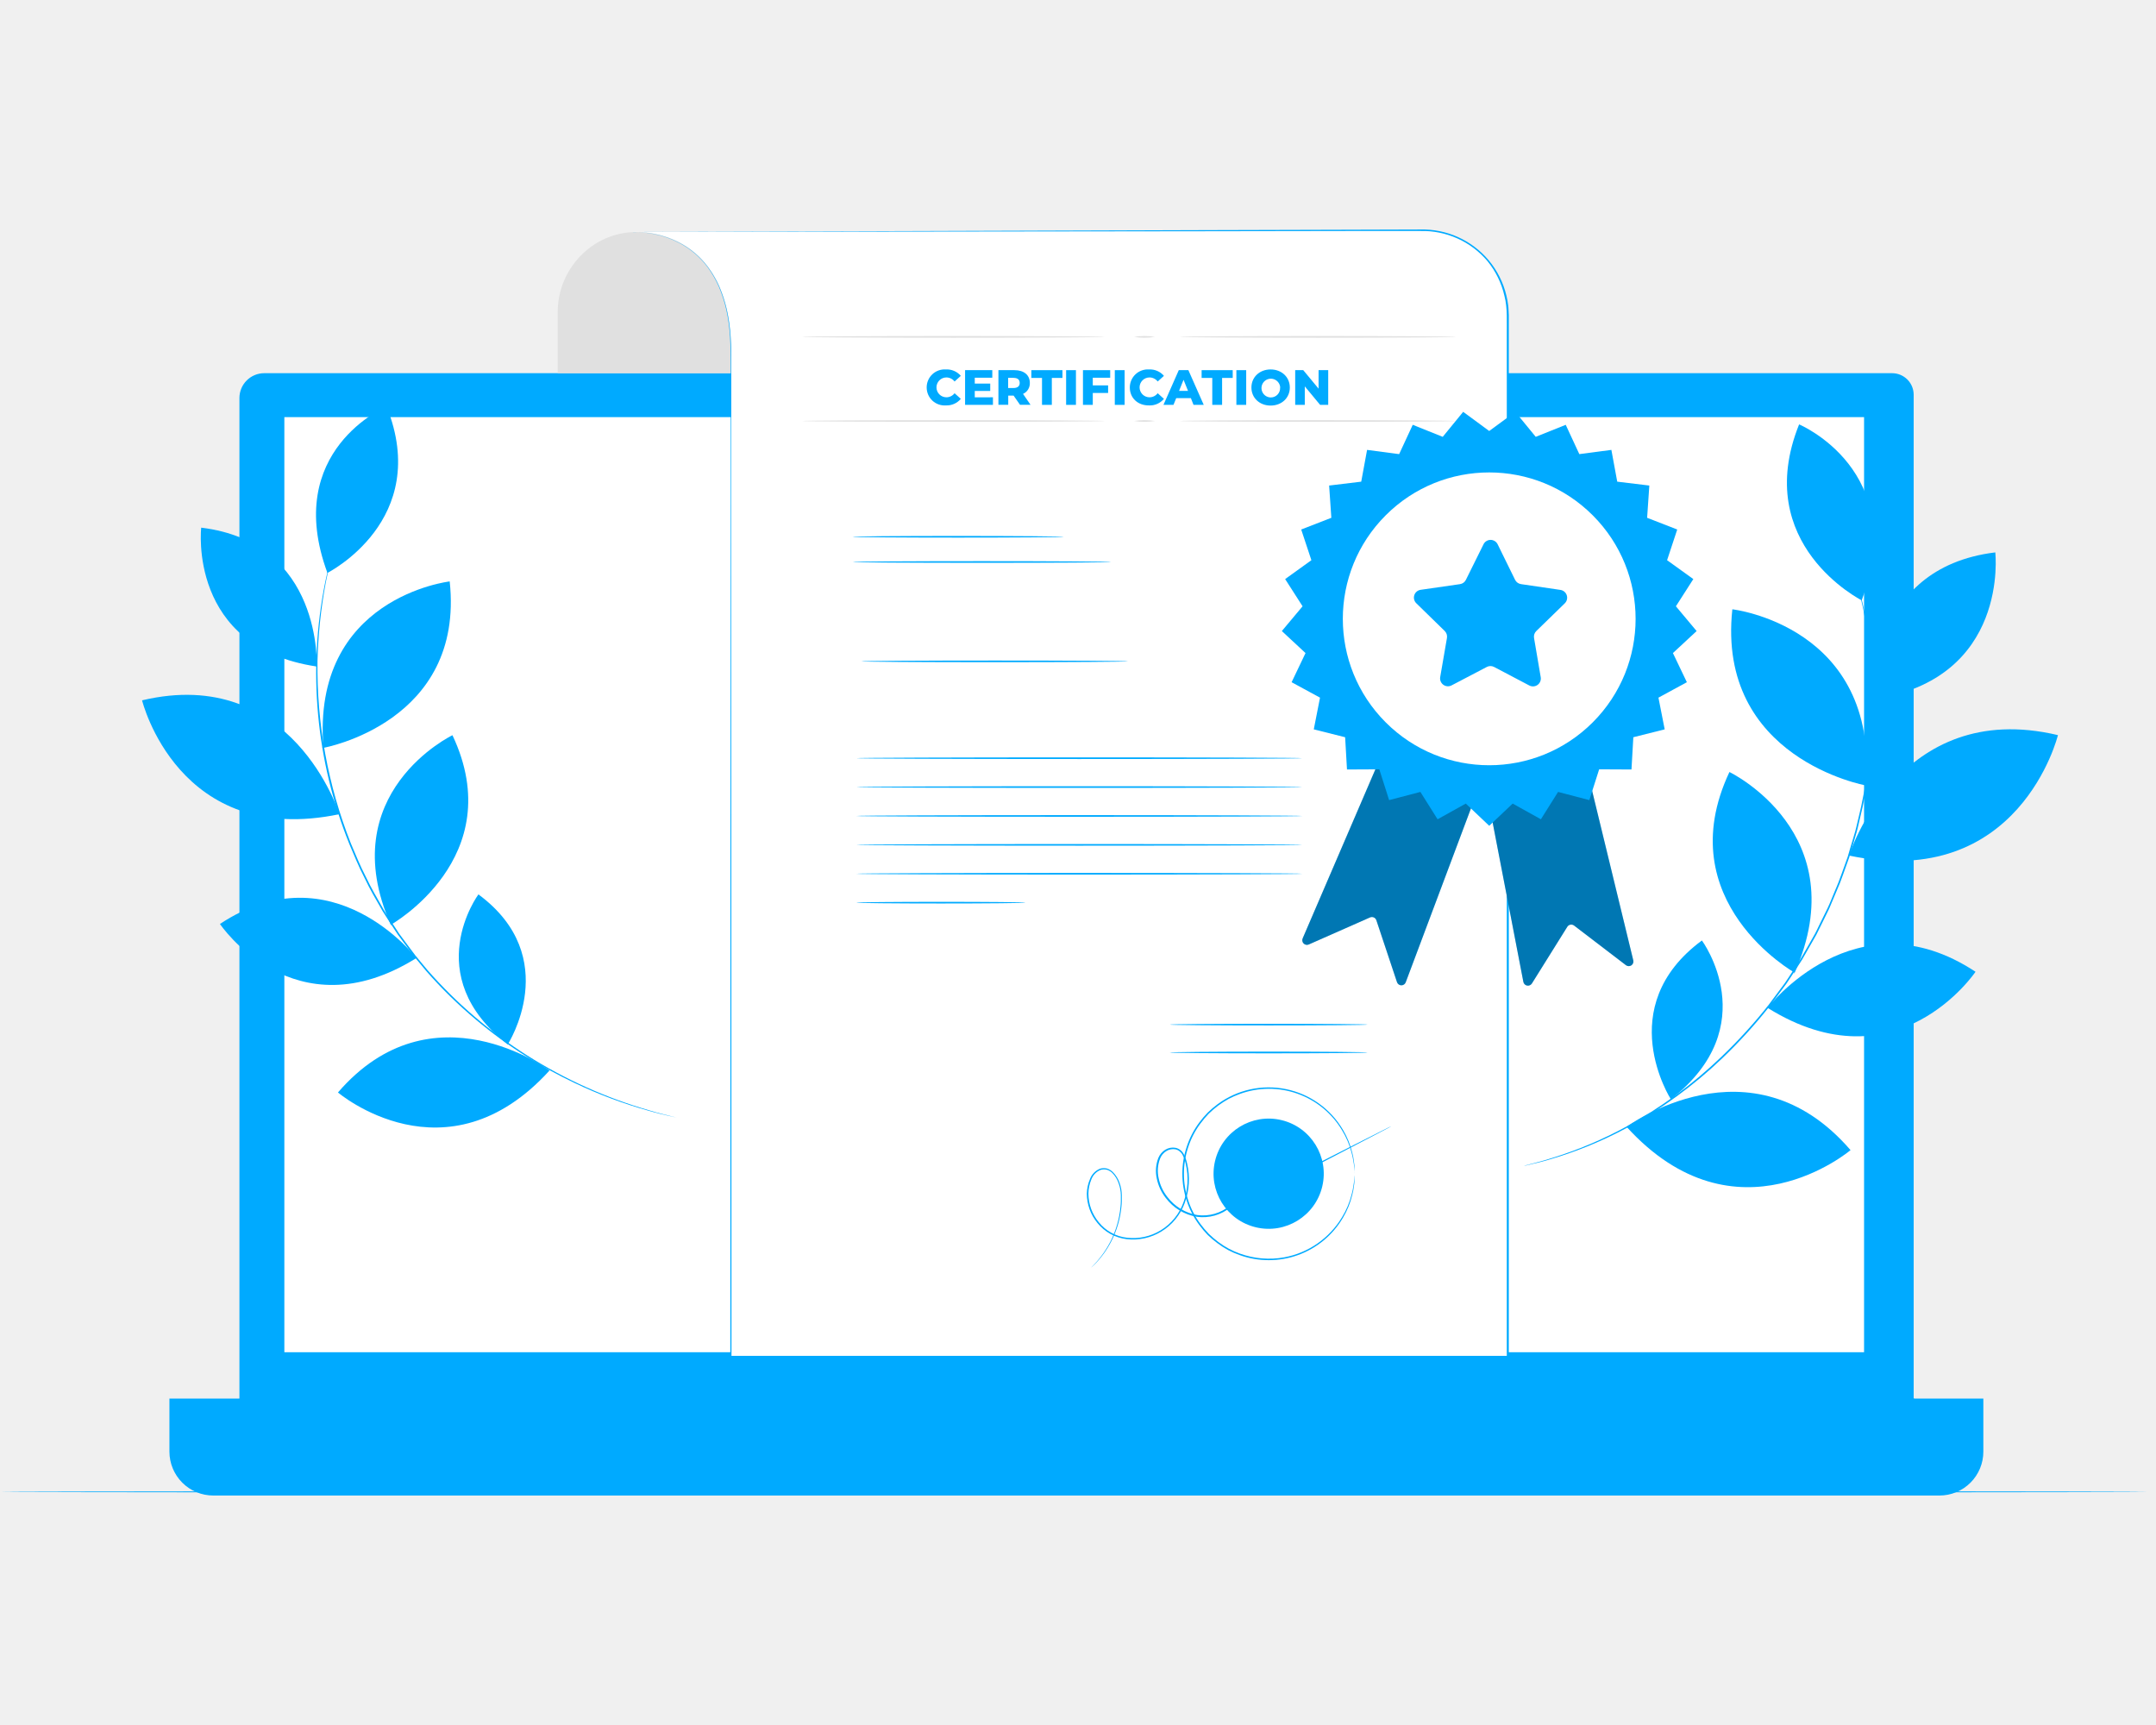
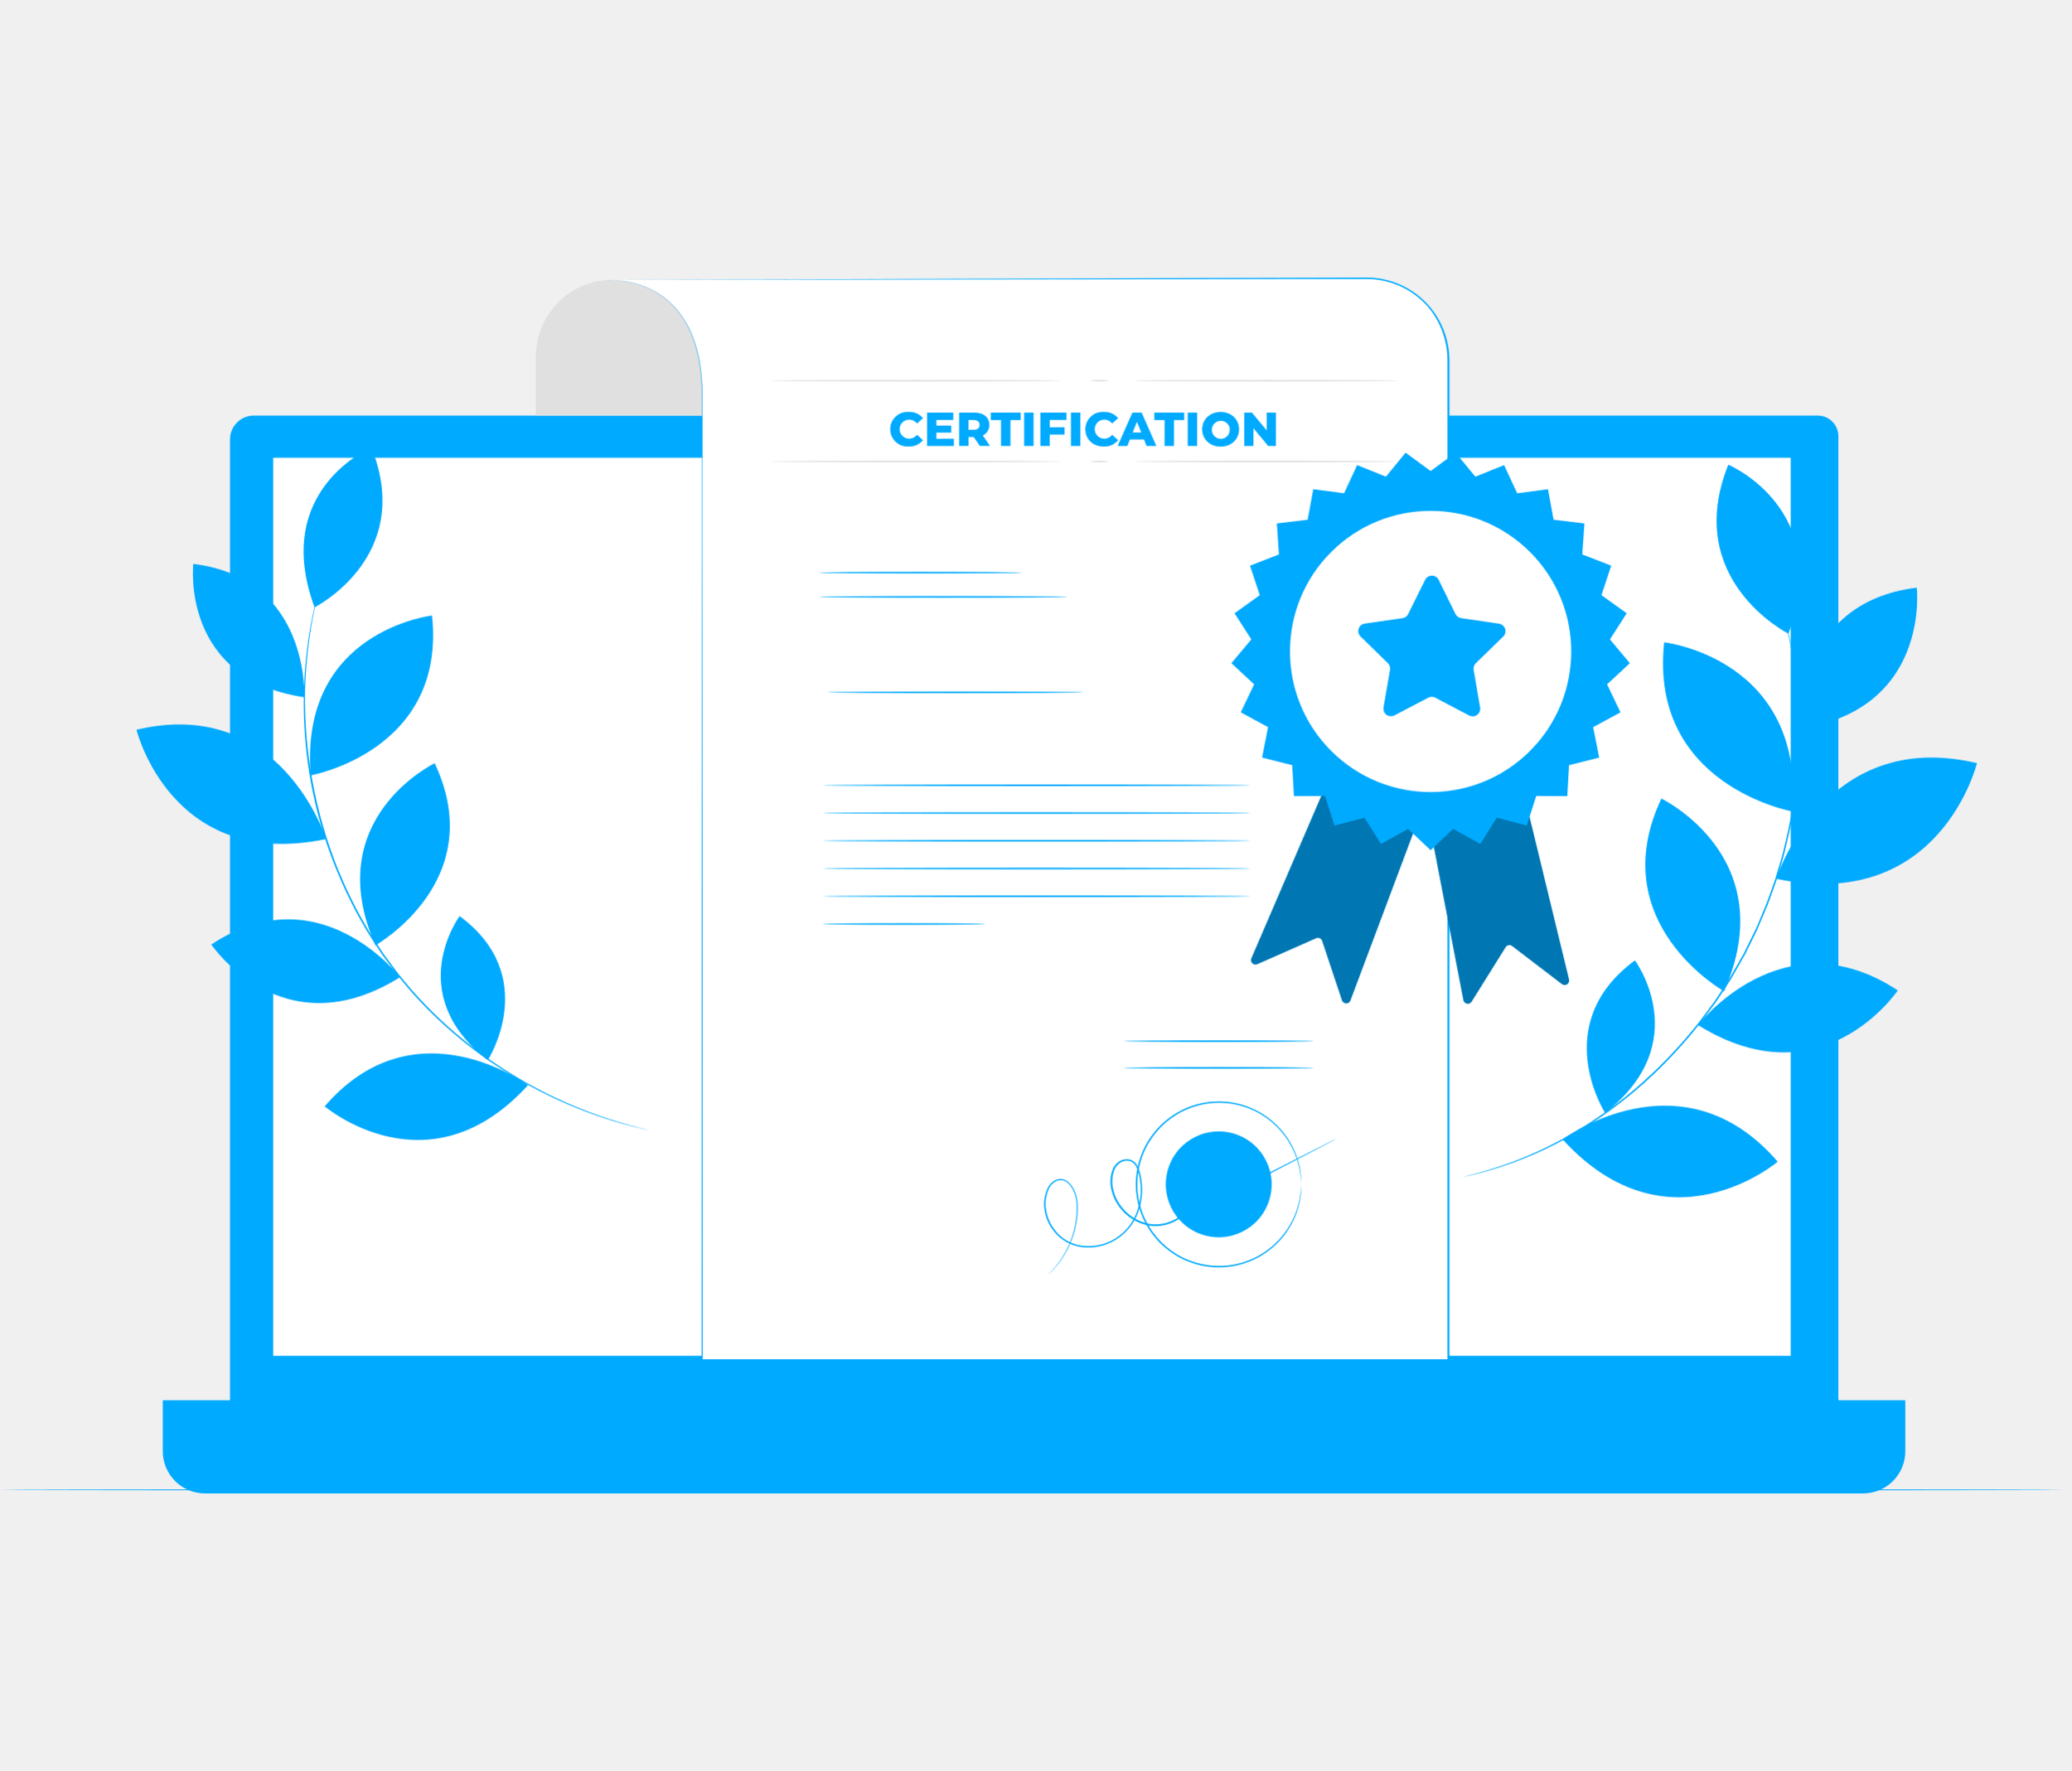
- <svg xmlns="http://www.w3.org/2000/svg" width="155" height="124" viewBox="0 0 218 128" fill="none">
+ <svg xmlns="http://www.w3.org/2000/svg" width="145" height="124" viewBox="0 0 218 128" fill="none">
  <path d="M217.237 127.628C217.237 127.673 168.603 127.712 108.623 127.712C48.643 127.712 0 127.673 0 127.628C0 127.582 48.624 127.543 108.623 127.543C168.623 127.543 217.237 127.579 217.237 127.628Z" fill="#00AAFF" />
  <path d="M26.716 14.53H191.318C191.896 14.53 192.451 14.76 192.86 15.169C193.269 15.578 193.498 16.133 193.498 16.711V121.763C193.498 123.012 193.001 124.209 192.118 125.093C191.234 125.976 190.037 126.472 188.788 126.473H28.923C27.673 126.473 26.474 125.977 25.59 125.093C24.706 124.208 24.209 123.009 24.209 121.759V17.034C24.21 16.37 24.474 15.733 24.945 15.264C25.415 14.794 26.052 14.53 26.716 14.53Z" fill="#00AAFF" />
  <path d="M17.131 118.197H200.543V123.561C200.543 124.739 200.075 125.868 199.242 126.7C198.41 127.533 197.281 128 196.104 128H21.57C20.392 128 19.263 127.533 18.431 126.7C17.599 125.868 17.131 124.739 17.131 123.561V118.197Z" fill="#00AAFF" />
  <path d="M188.481 18.972H28.752V113.512H188.481V18.972Z" fill="white" />
  <path d="M92.164 118.197L94.442 121.818H126.468L128.581 118.197H92.164Z" fill="#00AAFF" />
  <path d="M193.529 118.162H24.236V118.702H193.529V118.162Z" fill="#00AAFF" />
  <path d="M73.98 14.531H56.393V8.332C56.393 3.961 59.935 0.263 64.306 0.263L73.98 0.415V14.531Z" fill="#E0E0E0" />
  <path d="M63.928 0.253C63.928 0.253 73.938 -0.656 73.938 12.399V113.94H152.492V8.707C152.492 7.573 152.268 6.45 151.833 5.402C151.398 4.355 150.761 3.403 149.958 2.602C149.155 1.801 148.202 1.166 147.153 0.733C146.105 0.301 144.981 0.079 143.847 0.082L63.928 0.253Z" fill="white" />
  <path d="M63.928 0.252L122.044 0.065L136.118 0.026L143.601 0.003C144.912 -0.033 146.214 0.227 147.411 0.763C148.608 1.299 149.669 2.098 150.515 3.1C151.381 4.131 151.995 5.349 152.311 6.658C152.394 6.987 152.455 7.321 152.495 7.658C152.54 7.982 152.537 8.334 152.56 8.674C152.56 9.349 152.56 10.028 152.56 10.712C152.56 13.436 152.56 16.205 152.56 19.017C152.56 24.636 152.56 30.416 152.56 36.356C152.56 60.084 152.56 86.18 152.56 113.551V114.023H152.476H73.921H73.844V113.946C73.844 78.79 73.867 48.938 73.876 27.886C73.876 22.618 73.876 17.901 73.876 13.789C73.876 12.76 73.876 11.77 73.818 10.822C73.761 9.913 73.636 9.008 73.443 8.118C73.257 7.306 72.999 6.512 72.673 5.746C72.365 5.062 71.988 4.411 71.547 3.805C70.791 2.796 69.822 1.967 68.709 1.375C67.896 0.945 67.024 0.638 66.121 0.463C65.573 0.351 65.017 0.289 64.458 0.275C64.083 0.275 63.889 0.275 63.889 0.275C64.078 0.264 64.269 0.264 64.458 0.275C65.019 0.284 65.577 0.343 66.127 0.45C67.03 0.622 67.902 0.928 68.716 1.356C69.836 1.945 70.812 2.776 71.573 3.789C72.018 4.395 72.4 5.045 72.712 5.73C73.041 6.499 73.302 7.296 73.491 8.111C73.687 9.005 73.814 9.912 73.873 10.825C73.944 11.777 73.934 12.767 73.934 13.796C73.934 17.908 73.934 22.625 73.934 27.892C73.934 48.957 73.951 78.81 73.963 113.952L73.886 113.878H152.44L152.356 113.962V113.574C152.356 86.193 152.356 60.106 152.356 36.378C152.356 30.445 152.356 24.665 152.356 19.04V10.712C152.337 9.35 152.456 7.985 152.113 6.691C151.818 5.414 151.235 4.223 150.408 3.206C149.578 2.22 148.536 1.433 147.359 0.905C146.183 0.377 144.903 0.121 143.614 0.155H136.114L122.018 0.178L63.928 0.252Z" fill="#00AAFF" />
  <path d="M107.562 31.069C107.562 31.114 102.784 31.153 96.886 31.153C90.988 31.153 86.209 31.114 86.209 31.069C86.209 31.024 90.984 30.985 96.886 30.985C102.787 30.985 107.562 31.03 107.562 31.069Z" fill="#00AAFF" />
  <path d="M112.345 33.618C112.345 33.667 106.499 33.702 99.284 33.702C92.07 33.702 86.227 33.667 86.227 33.618C86.227 33.57 92.073 33.534 99.284 33.534C106.496 33.534 112.345 33.573 112.345 33.618Z" fill="#00AAFF" />
  <path d="M114.06 43.664C114.06 43.709 108.023 43.748 100.575 43.748C93.127 43.748 87.09 43.709 87.09 43.664C87.09 43.618 93.127 43.58 100.575 43.58C108.023 43.58 114.06 43.615 114.06 43.664Z" fill="#00AAFF" />
  <path d="M131.676 53.455C131.676 53.5 121.581 53.539 109.132 53.539C96.682 53.539 86.588 53.5 86.588 53.455C86.588 53.409 96.679 53.371 109.132 53.371C121.585 53.371 131.676 53.406 131.676 53.455Z" fill="#00AAFF" />
  <path d="M131.676 56.373C131.676 56.422 121.581 56.457 109.132 56.457C96.682 56.457 86.588 56.422 86.588 56.373C86.588 56.325 96.679 56.289 109.132 56.289C121.585 56.289 131.676 56.328 131.676 56.373Z" fill="#00AAFF" />
  <path d="M131.676 59.294C131.676 59.343 121.581 59.378 109.132 59.378C96.682 59.378 86.588 59.343 86.588 59.294C86.588 59.245 96.679 59.21 109.132 59.21C121.585 59.21 131.676 59.249 131.676 59.294Z" fill="#00AAFF" />
  <path d="M131.676 62.216C131.676 62.261 121.581 62.3 109.132 62.3C96.682 62.3 86.588 62.261 86.588 62.216C86.588 62.171 96.679 62.132 109.132 62.132C121.585 62.132 131.676 62.171 131.676 62.216Z" fill="#00AAFF" />
  <path d="M131.676 65.137C131.676 65.183 121.581 65.222 109.132 65.222C96.682 65.222 86.588 65.183 86.588 65.137C86.588 65.092 96.679 65.053 109.132 65.053C121.585 65.053 131.676 65.089 131.676 65.137Z" fill="#00AAFF" />
  <path d="M103.687 68.059C103.687 68.104 99.856 68.143 95.136 68.143C90.415 68.143 86.588 68.104 86.588 68.059C86.588 68.013 90.415 67.975 95.136 67.975C99.856 67.975 103.687 68.01 103.687 68.059Z" fill="#00AAFF" />
  <path d="M93.699 15.979C93.697 15.729 93.746 15.481 93.845 15.25C93.943 15.02 94.088 14.812 94.27 14.641C94.452 14.469 94.668 14.337 94.904 14.253C95.14 14.168 95.391 14.134 95.641 14.151C95.925 14.136 96.209 14.186 96.472 14.299C96.734 14.411 96.966 14.582 97.151 14.798L96.52 15.371C96.423 15.243 96.298 15.14 96.154 15.069C96.011 14.998 95.853 14.96 95.692 14.96C95.426 14.96 95.171 15.066 94.983 15.254C94.795 15.442 94.689 15.697 94.689 15.963C94.689 16.229 94.795 16.484 94.983 16.672C95.171 16.86 95.426 16.966 95.692 16.966C95.853 16.966 96.011 16.929 96.154 16.858C96.298 16.786 96.423 16.683 96.52 16.555L97.151 17.125C96.968 17.344 96.736 17.518 96.474 17.633C96.212 17.748 95.926 17.801 95.641 17.788C95.392 17.805 95.143 17.771 94.909 17.688C94.674 17.605 94.459 17.475 94.277 17.305C94.095 17.136 93.95 16.93 93.85 16.702C93.751 16.474 93.7 16.228 93.699 15.979Z" fill="#00AAFF" />
  <path d="M100.4 16.966V17.733H97.582V14.223H100.335V14.989H98.562V15.582H100.125V16.326H98.562V16.973L100.4 16.966Z" fill="#00AAFF" />
  <path d="M102.487 16.795H101.946V17.727H100.953V14.223H102.571C103.541 14.223 104.13 14.718 104.13 15.517C104.139 15.749 104.078 15.978 103.955 16.175C103.832 16.373 103.653 16.529 103.441 16.623L104.201 17.727H103.137L102.487 16.795ZM102.487 14.999H101.937V16.028H102.487C102.898 16.028 103.105 15.837 103.105 15.517C103.105 15.197 102.907 15.006 102.496 15.006L102.487 14.999Z" fill="#00AAFF" />
  <path d="M105.361 15.009H104.283V14.223H107.428V15.009H106.354V17.733H105.361V15.009Z" fill="#00AAFF" />
  <path d="M107.799 14.223H108.792V17.733H107.799V14.223Z" fill="#00AAFF" />
  <path d="M110.495 14.989V15.763H112.045V16.529H110.495V17.733H109.502V14.223H112.255V14.989H110.495Z" fill="#00AAFF" />
  <path d="M112.721 14.223H113.714V17.733H112.721V14.223Z" fill="#00AAFF" />
  <path d="M114.24 15.98C114.238 15.729 114.288 15.481 114.387 15.251C114.485 15.021 114.63 14.814 114.812 14.642C114.994 14.47 115.21 14.338 115.446 14.254C115.681 14.169 115.932 14.135 116.181 14.152C116.466 14.136 116.749 14.187 117.011 14.299C117.272 14.411 117.505 14.582 117.689 14.799L117.058 15.371C116.961 15.243 116.836 15.14 116.692 15.069C116.549 14.997 116.39 14.96 116.23 14.96C115.964 14.96 115.709 15.066 115.521 15.254C115.333 15.442 115.227 15.697 115.227 15.963C115.227 16.229 115.333 16.485 115.521 16.673C115.709 16.861 115.964 16.966 116.23 16.966C116.39 16.966 116.549 16.93 116.692 16.858C116.836 16.787 116.961 16.683 117.058 16.555L117.689 17.125C117.506 17.344 117.275 17.518 117.013 17.634C116.752 17.749 116.467 17.802 116.181 17.788C115.059 17.804 114.24 17.047 114.24 15.98Z" fill="#00AAFF" />
  <path d="M120.413 17.05H118.932L118.653 17.733H117.641L119.19 14.223H120.161L121.714 17.733H120.682L120.413 17.05ZM120.125 16.319L119.672 15.197L119.219 16.319H120.125Z" fill="#00AAFF" />
  <path d="M122.577 15.009H121.5V14.223H124.645V15.009H123.571V17.733H122.577V15.009Z" fill="#00AAFF" />
  <path d="M125.014 14.223H126.007V17.733H125.014V14.223Z" fill="#00AAFF" />
  <path d="M126.535 15.979C126.535 14.925 127.363 14.151 128.476 14.151C129.589 14.151 130.418 14.925 130.418 15.979C130.418 17.034 129.589 17.804 128.476 17.804C127.363 17.804 126.535 17.031 126.535 15.979ZM129.447 15.979C129.436 15.795 129.372 15.617 129.261 15.469C129.151 15.32 128.999 15.207 128.825 15.144C128.651 15.08 128.463 15.069 128.283 15.112C128.103 15.154 127.939 15.249 127.812 15.383C127.685 15.518 127.6 15.687 127.567 15.869C127.535 16.051 127.557 16.239 127.63 16.409C127.703 16.579 127.824 16.724 127.979 16.826C128.133 16.927 128.314 16.982 128.499 16.982C128.628 16.982 128.755 16.956 128.873 16.904C128.991 16.853 129.097 16.778 129.184 16.684C129.272 16.59 129.339 16.479 129.382 16.358C129.425 16.236 129.443 16.108 129.434 15.979H129.447Z" fill="#00AAFF" />
  <path d="M134.3 14.223V17.733H133.481L131.932 15.863V17.733H130.961V14.223H131.776L133.326 16.093V14.223H134.3Z" fill="#00AAFF" />
  <path d="M138.279 80.389C138.279 80.434 133.801 80.473 128.282 80.473C122.762 80.473 118.281 80.434 118.281 80.389C118.281 80.344 122.759 80.305 128.282 80.305C133.804 80.305 138.279 80.344 138.279 80.389Z" fill="#00AAFF" />
  <path d="M138.279 83.21C138.279 83.255 133.801 83.294 128.282 83.294C122.762 83.294 118.281 83.255 118.281 83.21C118.281 83.164 122.749 83.119 128.285 83.119C133.821 83.119 138.279 83.164 138.279 83.21Z" fill="#00AAFF" />
  <path d="M136.954 95.469C136.949 95.421 136.949 95.374 136.954 95.326C136.954 95.226 136.937 95.09 136.925 94.916C136.925 94.825 136.918 94.725 136.905 94.615C136.905 94.501 136.87 94.382 136.85 94.252C136.81 93.951 136.748 93.652 136.666 93.359C136.462 92.55 136.134 91.776 135.695 91.066C134.668 89.348 133.075 88.043 131.19 87.374C129.304 86.704 127.244 86.714 125.365 87.4C124.981 87.538 124.607 87.703 124.245 87.892C123.879 88.093 123.527 88.319 123.19 88.568C122.849 88.823 122.525 89.099 122.22 89.396C121.918 89.71 121.637 90.043 121.379 90.393C120.845 91.109 120.431 91.908 120.152 92.758C119.561 94.516 119.561 96.419 120.152 98.177C120.431 99.026 120.845 99.825 121.379 100.542C121.637 100.892 121.918 101.225 122.22 101.538C122.525 101.835 122.849 102.112 123.19 102.367C123.851 102.866 124.584 103.261 125.365 103.538C126.806 104.061 128.36 104.191 129.868 103.916C131.07 103.692 132.21 103.215 133.214 102.517C134.218 101.819 135.062 100.917 135.692 99.869C136.131 99.159 136.458 98.385 136.662 97.575C136.745 97.282 136.807 96.984 136.847 96.682C136.866 96.553 136.889 96.433 136.902 96.323C136.915 96.213 136.902 96.109 136.921 96.019C136.921 95.844 136.944 95.695 136.95 95.608C136.945 95.562 136.945 95.515 136.95 95.469C136.955 95.515 136.955 95.562 136.95 95.608V96.022C136.95 96.113 136.95 96.216 136.95 96.326C136.95 96.436 136.921 96.559 136.902 96.692C136.869 96.996 136.813 97.296 136.734 97.591C136.54 98.411 136.222 99.195 135.789 99.918C134.759 101.668 133.149 103.003 131.238 103.691C129.327 104.379 127.235 104.376 125.326 103.683C124.934 103.544 124.553 103.377 124.184 103.185C123.809 102.982 123.45 102.752 123.11 102.496C122.759 102.238 122.426 101.957 122.113 101.655C121.805 101.336 121.519 100.996 121.256 100.639C120.711 99.909 120.288 99.095 120.004 98.229C119.4 96.437 119.4 94.497 120.004 92.706C120.288 91.84 120.711 91.026 121.256 90.296C121.519 89.939 121.806 89.6 122.116 89.283C122.428 88.98 122.76 88.698 123.11 88.439C124.091 87.714 125.214 87.203 126.405 86.94C127.596 86.677 128.83 86.667 130.025 86.911C131.221 87.155 132.351 87.648 133.344 88.357C134.337 89.066 135.17 89.975 135.789 91.027C136.221 91.749 136.54 92.534 136.734 93.353C136.813 93.649 136.87 93.951 136.902 94.256C136.921 94.388 136.941 94.508 136.95 94.618C136.96 94.728 136.95 94.832 136.95 94.925V95.336C136.955 95.38 136.956 95.425 136.954 95.469Z" fill="#00AAFF" />
  <path d="M133.698 96.753C134.41 93.759 132.56 90.755 129.567 90.043C126.573 89.331 123.57 91.181 122.858 94.174C122.146 97.168 123.995 100.171 126.988 100.883C129.982 101.596 132.986 99.746 133.698 96.753Z" fill="#00AAFF" />
  <path d="M140.674 90.671L140.441 90.8L139.745 91.169L137.069 92.564L132.841 94.767C132.411 94.991 131.946 95.139 131.466 95.207C131.204 95.24 130.939 95.217 130.687 95.14C130.435 95.063 130.202 94.934 130.003 94.76C129.792 94.578 129.642 94.335 129.573 94.065C129.534 93.924 129.53 93.775 129.562 93.632C129.594 93.489 129.661 93.357 129.758 93.246C129.959 93.025 130.239 92.891 130.537 92.871C130.694 92.85 130.853 92.88 130.99 92.957C131.128 93.034 131.237 93.154 131.301 93.298V93.321C131.309 94.255 130.977 95.16 130.366 95.867C130.047 96.249 129.652 96.561 129.207 96.784C128.761 97.007 128.275 97.135 127.778 97.161C127.253 97.189 126.728 97.112 126.234 96.933C125.74 96.755 125.287 96.479 124.901 96.123C124.484 95.757 124.194 95.269 124.073 94.728C124.017 94.443 124.056 94.148 124.183 93.887C124.312 93.62 124.536 93.41 124.811 93.298C124.953 93.243 125.107 93.226 125.258 93.247C125.409 93.267 125.552 93.326 125.675 93.418C125.908 93.604 126.078 93.857 126.163 94.142C126.255 94.419 126.3 94.709 126.296 95C126.309 95.144 126.309 95.289 126.296 95.433C126.289 95.579 126.27 95.724 126.241 95.867C126.013 97.043 125.373 98.1 124.435 98.847C123.963 99.238 123.414 99.527 122.823 99.694C122.233 99.861 121.614 99.903 121.006 99.817C119.754 99.607 118.63 98.924 117.868 97.908C117.423 97.339 117.115 96.675 116.968 95.967C116.81 95.264 116.865 94.529 117.127 93.858C117.269 93.522 117.511 93.237 117.819 93.042C118.132 92.849 118.506 92.779 118.867 92.845C119.045 92.885 119.211 92.964 119.354 93.076C119.497 93.188 119.614 93.33 119.696 93.492C119.853 93.799 119.969 94.125 120.039 94.463C120.342 95.771 120.259 97.139 119.799 98.4C119.364 99.615 118.524 100.643 117.421 101.312C116.372 101.952 115.138 102.222 113.917 102.079C113.335 102.008 112.771 101.826 112.258 101.542C111.761 101.261 111.321 100.889 110.963 100.445C110.272 99.609 109.894 98.559 109.893 97.475C109.903 96.965 110.013 96.461 110.216 95.993C110.303 95.761 110.437 95.55 110.61 95.372C110.782 95.195 110.99 95.055 111.219 94.961C111.452 94.888 111.701 94.882 111.937 94.942C112.159 95.015 112.362 95.137 112.529 95.301C112.841 95.615 113.075 95.999 113.212 96.42C113.352 96.809 113.426 97.22 113.429 97.633C113.429 97.834 113.429 98.028 113.429 98.222C113.429 98.416 113.413 98.604 113.393 98.788C113.272 100.059 112.901 101.294 112.303 102.422C111.927 103.133 111.461 103.793 110.918 104.386C110.734 104.589 110.578 104.732 110.475 104.829C110.371 104.926 110.316 104.971 110.316 104.971C110.316 104.971 110.365 104.916 110.465 104.816C110.566 104.716 110.711 104.57 110.892 104.363C111.421 103.763 111.875 103.101 112.245 102.393C112.827 101.269 113.185 100.042 113.299 98.782C113.319 98.597 113.329 98.41 113.332 98.219C113.335 98.028 113.332 97.834 113.332 97.637C113.326 97.234 113.253 96.834 113.115 96.456C112.985 96.053 112.764 95.687 112.468 95.385C112.313 95.236 112.126 95.126 111.921 95.061C111.708 95.008 111.484 95.015 111.274 95.081C111.061 95.17 110.869 95.302 110.709 95.469C110.549 95.636 110.426 95.835 110.346 96.051C110.157 96.505 110.057 96.99 110.051 97.481C110.058 98.534 110.428 99.553 111.099 100.364C111.449 100.801 111.881 101.165 112.371 101.435C112.861 101.705 113.4 101.875 113.956 101.936C115.144 102.073 116.343 101.809 117.363 101.186C118.436 100.531 119.251 99.527 119.67 98.342C120.118 97.11 120.198 95.775 119.899 94.498C119.835 94.175 119.726 93.863 119.576 93.57C119.506 93.427 119.404 93.302 119.28 93.203C119.155 93.103 119.01 93.033 118.854 92.997C118.534 92.939 118.204 93.004 117.929 93.178C117.648 93.353 117.429 93.612 117.305 93.919C117.055 94.558 117.003 95.257 117.156 95.925C117.298 96.608 117.596 97.249 118.026 97.798C118.763 98.777 119.847 99.437 121.055 99.642C121.64 99.722 122.236 99.679 122.804 99.516C123.372 99.353 123.9 99.073 124.355 98.695C125.262 97.974 125.882 96.953 126.102 95.815C126.153 95.54 126.175 95.26 126.166 94.98C126.172 94.706 126.13 94.432 126.043 94.171C125.967 93.918 125.817 93.693 125.613 93.525C125.512 93.449 125.393 93.401 125.268 93.384C125.143 93.367 125.016 93.382 124.898 93.427C124.661 93.526 124.468 93.708 124.355 93.939C124.242 94.169 124.208 94.431 124.258 94.683C124.376 95.186 124.65 95.639 125.04 95.977C125.41 96.321 125.844 96.587 126.318 96.76C126.792 96.933 127.296 97.009 127.8 96.983C128.277 96.958 128.744 96.835 129.171 96.621C129.598 96.407 129.976 96.108 130.282 95.741C130.874 95.06 131.198 94.187 131.194 93.285V93.308C131.141 93.186 131.048 93.085 130.931 93.022C130.813 92.96 130.678 92.938 130.547 92.962C130.283 92.976 130.035 93.092 129.855 93.285C129.771 93.381 129.712 93.496 129.684 93.621C129.655 93.745 129.659 93.874 129.693 93.997C129.754 94.248 129.892 94.475 130.088 94.644C130.273 94.808 130.49 94.93 130.726 95.002C130.962 95.075 131.211 95.096 131.456 95.064C131.925 95.003 132.379 94.861 132.799 94.644L137.037 92.486L139.732 91.124L140.434 90.771L140.674 90.671Z" fill="#00AAFF" />
  <path d="M111.692 10.858C111.692 10.906 104.849 10.945 96.408 10.945C87.967 10.945 81.121 10.906 81.121 10.858C81.121 10.809 87.964 10.773 96.408 10.773C104.852 10.773 111.692 10.812 111.692 10.858Z" fill="#E0E0E0" />
  <path d="M116.786 10.858C116.084 10.974 115.367 10.974 114.664 10.858C115.367 10.745 116.083 10.745 116.786 10.858Z" fill="#E0E0E0" />
  <path d="M147.218 10.858C147.218 10.906 140.974 10.945 133.277 10.945C125.58 10.945 119.336 10.906 119.336 10.858C119.336 10.809 125.574 10.773 133.277 10.773C140.98 10.773 147.218 10.812 147.218 10.858Z" fill="#E0E0E0" />
  <path d="M111.692 19.363C111.692 19.412 104.849 19.448 96.408 19.448C87.967 19.448 81.121 19.412 81.121 19.363C81.121 19.315 87.964 19.279 96.408 19.279C104.852 19.279 111.692 19.318 111.692 19.363Z" fill="#E0E0E0" />
  <path d="M116.786 19.363C116.083 19.476 115.367 19.476 114.664 19.363C115.367 19.251 116.083 19.251 116.786 19.363Z" fill="#E0E0E0" />
  <path d="M147.218 19.363C147.218 19.412 140.974 19.448 133.277 19.448C125.58 19.448 119.336 19.412 119.336 19.363C119.336 19.315 125.574 19.279 133.277 19.279C140.98 19.279 147.218 19.318 147.218 19.363Z" fill="#E0E0E0" />
  <path d="M139.738 53.03L131.718 71.669C131.679 71.756 131.668 71.852 131.686 71.946C131.703 72.039 131.749 72.125 131.816 72.192C131.883 72.259 131.969 72.304 132.063 72.321C132.156 72.338 132.253 72.326 132.339 72.287L138.522 69.556C138.583 69.528 138.649 69.514 138.715 69.513C138.782 69.513 138.848 69.526 138.909 69.553C138.971 69.58 139.025 69.62 139.07 69.669C139.115 69.719 139.149 69.778 139.169 69.841L141.256 76.102C141.288 76.194 141.348 76.273 141.427 76.33C141.506 76.387 141.601 76.417 141.699 76.417C141.796 76.417 141.892 76.387 141.971 76.33C142.05 76.273 142.11 76.194 142.142 76.102L149.684 55.997L139.738 53.03Z" fill="#00AAFF" />
  <path d="M150.191 56.146L154.032 76.069C154.05 76.162 154.095 76.248 154.162 76.315C154.23 76.382 154.315 76.427 154.409 76.444C154.502 76.462 154.598 76.451 154.685 76.412C154.772 76.374 154.845 76.311 154.896 76.231L158.474 70.501C158.509 70.445 158.555 70.398 158.609 70.361C158.663 70.324 158.724 70.299 158.789 70.287C158.854 70.275 158.92 70.277 158.984 70.292C159.048 70.307 159.107 70.335 159.16 70.375L164.404 74.383C164.482 74.442 164.575 74.475 164.673 74.478C164.77 74.482 164.865 74.455 164.947 74.402C165.028 74.349 165.091 74.272 165.127 74.182C165.163 74.092 165.171 73.993 165.148 73.898L160.082 53.03L150.191 56.146Z" fill="#00AAFF" />
  <g opacity="0.3">
    <path d="M139.736 53.031L131.716 71.67C131.678 71.756 131.666 71.853 131.684 71.946C131.701 72.039 131.747 72.125 131.814 72.192C131.881 72.259 131.967 72.304 132.061 72.321C132.154 72.338 132.251 72.326 132.337 72.287L138.52 69.557C138.581 69.529 138.647 69.514 138.713 69.514C138.78 69.513 138.846 69.527 138.907 69.554C138.969 69.581 139.023 69.62 139.068 69.67C139.113 69.719 139.147 69.778 139.167 69.842L141.254 76.102C141.286 76.194 141.346 76.274 141.425 76.331C141.504 76.387 141.6 76.418 141.697 76.418C141.795 76.418 141.89 76.387 141.969 76.331C142.048 76.274 142.108 76.194 142.14 76.102L149.682 55.998L139.736 53.031Z" fill="black" />
  </g>
  <g opacity="0.3">
    <path d="M150.191 56.146L154.032 76.07C154.05 76.163 154.095 76.248 154.162 76.315C154.23 76.382 154.315 76.427 154.409 76.445C154.502 76.462 154.598 76.451 154.685 76.413C154.772 76.375 154.845 76.312 154.896 76.231L158.474 70.502C158.509 70.446 158.555 70.398 158.609 70.361C158.663 70.324 158.724 70.299 158.789 70.287C158.854 70.275 158.92 70.277 158.984 70.292C159.048 70.308 159.107 70.336 159.16 70.375L164.404 74.384C164.482 74.442 164.575 74.476 164.673 74.479C164.77 74.482 164.865 74.456 164.947 74.403C165.028 74.349 165.091 74.273 165.127 74.183C165.163 74.092 165.171 73.993 165.148 73.899L160.082 53.031L150.191 56.146Z" fill="black" />
  </g>
  <path d="M150.58 20.373L153.213 18.438L155.284 20.965L158.315 19.748L159.69 22.712L162.932 22.285L163.524 25.497L166.769 25.889L166.546 29.15L169.59 30.334L168.565 33.437L171.218 35.346L169.455 38.096L171.551 40.6L169.154 42.826L170.564 45.773L167.691 47.333L168.322 50.539L165.152 51.335L164.964 54.596L161.696 54.58L160.703 57.692L157.542 56.864L155.805 59.63L152.951 58.042L150.58 60.29L148.211 58.042L145.358 59.63L143.62 56.864L140.459 57.692L139.466 54.58L136.198 54.596L136.011 51.335L132.84 50.539L133.471 47.333L130.598 45.773L132.005 42.826L129.611 40.6L131.708 38.096L129.945 35.346L132.598 33.437L131.569 30.334L134.616 29.15L134.393 25.889L137.638 25.497L138.23 22.285L141.472 22.712L142.847 19.748L145.879 20.965L147.946 18.438L150.58 20.373Z" fill="#00AAFF" />
  <path d="M161.046 49.832C166.826 44.051 166.826 34.679 161.046 28.899C155.265 23.118 145.893 23.118 140.113 28.899C134.332 34.679 134.332 44.051 140.113 49.832C145.893 55.612 155.265 55.612 161.046 49.832Z" fill="white" />
  <path d="M153.808 35.858L157.778 36.44C157.925 36.461 158.063 36.523 158.177 36.619C158.291 36.715 158.375 36.841 158.421 36.982C158.467 37.124 158.472 37.275 158.436 37.42C158.4 37.564 158.325 37.695 158.218 37.799L155.342 40.597C155.249 40.687 155.179 40.798 155.139 40.922C155.099 41.044 155.09 41.175 155.112 41.303L155.788 45.266C155.813 45.412 155.797 45.563 155.741 45.7C155.685 45.837 155.591 45.956 155.471 46.044C155.351 46.131 155.209 46.183 155.061 46.193C154.913 46.204 154.765 46.173 154.633 46.104L151.074 44.231C150.96 44.17 150.833 44.138 150.704 44.138C150.575 44.138 150.448 44.17 150.334 44.231L146.775 46.094C146.643 46.163 146.495 46.193 146.347 46.182C146.199 46.171 146.058 46.118 145.938 46.031C145.818 45.944 145.725 45.824 145.669 45.687C145.614 45.549 145.598 45.399 145.623 45.253L146.306 41.299C146.328 41.172 146.318 41.042 146.279 40.919C146.24 40.796 146.171 40.685 146.079 40.594L143.206 37.789C143.099 37.685 143.024 37.554 142.988 37.409C142.952 37.265 142.958 37.113 143.004 36.971C143.05 36.83 143.135 36.704 143.249 36.608C143.363 36.513 143.502 36.451 143.649 36.43L147.622 35.858C147.75 35.84 147.871 35.791 147.976 35.715C148.08 35.64 148.164 35.54 148.221 35.424L150.004 31.826C150.069 31.693 150.171 31.581 150.297 31.503C150.423 31.425 150.569 31.383 150.717 31.383C150.865 31.383 151.011 31.425 151.137 31.503C151.263 31.581 151.365 31.693 151.43 31.826L153.2 35.431C153.259 35.546 153.345 35.645 153.451 35.72C153.557 35.794 153.68 35.842 153.808 35.858Z" fill="#00AAFF" />
  <path d="M208.085 51.122C208.085 51.122 204.228 66.92 186.961 63.3C186.961 63.3 191.966 47.301 208.085 51.122Z" fill="#00AAFF" />
  <path d="M199.75 75.047C199.75 75.047 191.824 86.866 178.721 78.693C178.721 78.693 187.65 67.055 199.75 75.047Z" fill="#00AAFF" />
  <path d="M187.114 93.078C187.114 93.078 175.551 102.91 164.467 90.723C164.486 90.723 177.017 81.366 187.114 93.078Z" fill="#00AAFF" />
  <path d="M174.868 54.852C174.868 54.852 187.693 61.015 181.468 75.141C181.468 75.141 168.692 67.958 174.868 54.852Z" fill="#00AAFF" />
  <path d="M172.085 71.883C172.085 71.883 178.481 80.518 168.946 87.937C168.946 87.937 162.958 78.623 172.085 71.883Z" fill="#00AAFF" />
  <path d="M201.75 32.648C201.75 32.648 203.222 45.454 189.391 47.505C189.398 47.505 188.715 34.234 201.75 32.648Z" fill="#00AAFF" />
  <path d="M181.913 19.706C181.913 19.706 193.098 24.378 188.241 37.501C188.241 37.475 177.031 31.878 181.913 19.706Z" fill="#00AAFF" />
  <path d="M175.162 38.401C175.162 38.401 189.974 40.09 188.67 56.212C188.67 56.212 173.544 53.5 175.162 38.401Z" fill="#00AAFF" />
  <path d="M154.084 94.673C154.084 94.673 154.145 94.65 154.272 94.614L154.825 94.469C155.313 94.339 156.035 94.168 156.947 93.87C159.525 93.072 162.018 92.021 164.389 90.732C167.908 88.809 171.156 86.427 174.049 83.65C175.76 82.016 177.355 80.265 178.821 78.409L179.934 76.914L180.494 76.16C180.675 75.901 180.84 75.633 181.018 75.367L182.063 73.75L183.034 72.061C183.192 71.776 183.357 71.495 183.513 71.213C183.668 70.932 183.801 70.631 183.943 70.343C184.228 69.764 184.516 69.194 184.791 68.618C185.066 68.043 185.282 67.454 185.528 66.878C185.648 66.59 185.777 66.305 185.887 66.017L186.211 65.144L186.829 63.422C187 62.843 187.152 62.267 187.337 61.701C187.421 61.417 187.505 61.135 187.586 60.854C187.667 60.572 187.725 60.287 187.796 60.006L188.188 58.337C189.033 54.416 189.403 50.407 189.291 46.398C189.202 43.697 188.902 41.006 188.392 38.352C188.188 37.414 188.01 36.692 187.903 36.2C187.848 35.958 187.806 35.773 187.777 35.641C187.748 35.508 187.741 35.45 187.741 35.45C187.741 35.45 187.761 35.511 187.793 35.637L187.935 36.194C188.055 36.682 188.259 37.404 188.456 38.339C189.806 44.952 189.766 51.772 188.34 58.369C188.21 58.919 188.08 59.477 187.948 60.045C187.88 60.326 187.825 60.614 187.741 60.896C187.657 61.177 187.576 61.462 187.492 61.747L186.984 63.471L186.366 65.199C186.263 65.49 186.159 65.781 186.043 66.076C185.926 66.37 185.803 66.651 185.68 66.942L184.943 68.69C184.668 69.266 184.377 69.838 184.095 70.417L183.662 71.291C183.503 71.576 183.338 71.857 183.179 72.142L182.209 73.837L181.157 75.455C180.979 75.72 180.814 75.989 180.63 76.247L180.067 77.008L178.951 78.506C177.484 80.369 175.887 82.127 174.172 83.766C171.267 86.547 168.003 88.927 164.466 90.842C162.079 92.124 159.569 93.162 156.973 93.938C156.058 94.226 155.33 94.388 154.838 94.504L154.281 94.637L154.084 94.673Z" fill="#00AAFF" />
  <path d="M170.698 78.845C170.715 78.965 170.715 79.087 170.698 79.208C170.679 79.437 170.643 79.774 170.595 80.178C170.494 81.003 170.323 82.139 170.08 83.384C169.838 84.63 169.566 85.749 169.349 86.549C169.239 86.95 169.149 87.273 169.077 87.496C169.049 87.615 169.007 87.729 168.951 87.836C168.959 87.716 168.98 87.597 169.013 87.48C169.074 87.218 169.149 86.898 169.233 86.51C169.42 85.704 169.673 84.585 169.915 83.342C170.158 82.1 170.346 80.971 170.475 80.152C170.536 79.77 170.591 79.447 170.634 79.182C170.644 79.068 170.665 78.955 170.698 78.845Z" fill="#00AAFF" />
  <path d="M173.849 91.67C173.727 91.676 173.605 91.665 173.486 91.638L172.516 91.493C171.687 91.37 170.539 91.208 169.28 91.059C168.022 90.91 166.857 90.803 166.022 90.735L165.032 90.648C164.91 90.644 164.789 90.626 164.67 90.596C164.791 90.581 164.914 90.581 165.036 90.596C165.272 90.596 165.611 90.596 166.029 90.629C166.87 90.671 168.025 90.758 169.3 90.907C170.574 91.056 171.72 91.23 172.535 91.392C172.949 91.47 173.279 91.538 173.506 91.59C173.623 91.602 173.738 91.629 173.849 91.67Z" fill="#00AAFF" />
  <path d="M189.437 76.002C189.298 76.05 189.155 76.085 189.01 76.105L187.839 76.335C186.849 76.532 185.486 76.817 183.992 77.176C182.497 77.535 181.154 77.91 180.184 78.189L179.035 78.512C178.898 78.56 178.756 78.595 178.611 78.616C178.739 78.544 178.875 78.487 179.016 78.448C179.281 78.35 179.663 78.221 180.151 78.066C181.122 77.758 182.452 77.367 183.95 77.004C185.448 76.642 186.819 76.374 187.832 76.209C188.33 76.124 188.735 76.066 189.016 76.031C189.155 76.007 189.296 75.997 189.437 76.002Z" fill="#00AAFF" />
  <path d="M178.115 63.885C178.215 64.007 178.303 64.138 178.377 64.277C178.542 64.536 178.759 64.924 179.008 65.399C180.306 67.932 181.099 70.692 181.344 73.527C181.389 74.067 181.409 74.497 181.409 74.821C181.424 74.978 181.424 75.136 181.409 75.293C181.377 75.139 181.359 74.982 181.357 74.824C181.341 74.523 181.302 74.086 181.241 73.546C180.935 70.737 180.149 68.001 178.918 65.458C178.681 64.969 178.484 64.581 178.338 64.312C178.25 64.177 178.176 64.034 178.115 63.885Z" fill="#00AAFF" />
  <path d="M195.295 56.519C195.19 56.609 195.077 56.69 194.956 56.758L194.005 57.376C193.209 57.907 192.128 58.67 190.996 59.582C189.863 60.495 188.893 61.401 188.21 62.07L187.408 62.873C187.316 62.977 187.214 63.071 187.104 63.154C187.178 63.038 187.263 62.93 187.359 62.831C187.534 62.627 187.796 62.339 188.126 61.993C188.993 61.09 189.916 60.243 190.889 59.456C191.86 58.669 192.879 57.942 193.94 57.279C194.351 57.026 194.684 56.832 194.91 56.703C195.031 56.626 195.16 56.564 195.295 56.519Z" fill="#00AAFF" />
  <path d="M179.121 44.823C179.166 44.849 179.207 44.881 179.244 44.917L179.568 45.208C179.849 45.463 180.25 45.855 180.733 46.318C181.703 47.269 182.997 48.624 184.343 50.2C185.689 51.776 186.821 53.273 187.608 54.38C187.999 54.933 188.31 55.386 188.517 55.703L188.753 56.072C188.805 56.159 188.831 56.205 188.824 56.208C188.785 56.174 188.752 56.135 188.724 56.092L188.462 55.742L187.511 54.448C186.702 53.361 185.569 51.879 184.214 50.307C182.858 48.734 181.593 47.366 180.655 46.395L179.522 45.266L179.218 44.943C179.15 44.868 179.118 44.829 179.121 44.823Z" fill="#00AAFF" />
  <path d="M196.961 36.809C196.865 36.951 196.756 37.086 196.637 37.21L195.738 38.271C194.984 39.17 193.972 40.435 192.93 41.891C191.888 43.347 191.021 44.716 190.413 45.722L189.72 46.913C189.642 47.064 189.55 47.208 189.445 47.343C189.506 47.183 189.578 47.029 189.662 46.88C189.811 46.589 190.041 46.172 190.332 45.66C190.914 44.638 191.772 43.257 192.817 41.794C193.862 40.332 194.894 39.073 195.67 38.193C196.058 37.75 196.382 37.401 196.612 37.164C196.718 37.036 196.835 36.917 196.961 36.809Z" fill="#00AAFF" />
  <path d="M183.574 24.65C183.662 24.802 183.74 24.96 183.807 25.123C183.946 25.427 184.131 25.873 184.377 26.417C184.846 27.523 185.467 29.07 186.104 30.794C186.742 32.519 187.275 34.094 187.641 35.243C187.825 35.816 187.965 36.282 188.062 36.605C188.118 36.771 188.161 36.941 188.191 37.113C188.111 36.956 188.046 36.793 187.997 36.624L187.528 35.279C187.136 34.143 186.583 32.574 185.946 30.852C185.308 29.131 184.707 27.582 184.267 26.462C184.053 25.922 183.878 25.492 183.746 25.133C183.672 24.978 183.615 24.816 183.574 24.65Z" fill="#00AAFF" />
  <path d="M14.365 47.605C14.365 47.605 18.012 62.532 34.327 59.113C34.318 59.113 29.587 43.994 14.365 47.605Z" fill="#00AAFF" />
  <path d="M22.24 70.214C22.24 70.214 29.73 81.382 42.105 73.659C42.105 73.659 33.667 62.663 22.24 70.214Z" fill="#00AAFF" />
  <path d="M34.172 87.251C34.172 87.251 45.101 96.546 55.567 85.028C55.567 85.028 43.716 76.182 34.172 87.251Z" fill="#00AAFF" />
  <path d="M45.749 51.131C45.749 51.131 33.629 56.955 39.511 70.301C39.508 70.301 51.595 63.516 45.749 51.131Z" fill="#00AAFF" />
  <path d="M48.375 67.224C48.375 67.224 42.331 75.383 51.339 82.394C51.339 82.394 57 73.594 48.375 67.224Z" fill="#00AAFF" />
  <path d="M20.344 30.147C20.344 30.147 18.952 42.247 32.023 44.185C32.023 44.185 32.657 31.645 20.344 30.147Z" fill="#00AAFF" />
  <path d="M39.091 17.901C39.091 17.901 28.517 22.318 33.108 34.725C33.108 34.709 43.701 29.413 39.091 17.901Z" fill="#00AAFF" />
  <path d="M45.471 35.583C45.471 35.583 31.471 37.181 32.704 52.406C32.704 52.413 47.001 49.854 45.471 35.583Z" fill="#00AAFF" />
  <path d="M68.456 89.794L68.265 89.758L67.712 89.635C67.227 89.522 66.508 89.37 65.599 89.102C63.024 88.384 60.515 87.443 58.103 86.29C56.433 85.501 54.812 84.61 53.25 83.624C51.452 82.501 49.736 81.251 48.116 79.884C46.319 78.379 44.641 76.737 43.097 74.973L41.92 73.552C41.538 73.064 41.176 72.556 40.797 72.055C40.61 71.802 40.422 71.546 40.231 71.294L39.71 70.501C39.367 69.964 39.002 69.434 38.668 68.884C38.021 67.758 37.374 66.664 36.84 65.519C36.258 64.403 35.799 63.254 35.32 62.128C31.944 53.734 31.096 44.536 32.88 35.667C33.074 34.741 33.272 34.033 33.385 33.547C33.447 33.311 33.492 33.127 33.524 32.997C33.556 32.868 33.579 32.813 33.579 32.813C33.579 32.813 33.579 32.878 33.54 33.004C33.502 33.13 33.472 33.327 33.417 33.554C33.314 34.042 33.126 34.754 32.942 35.679C32.448 38.301 32.168 40.959 32.104 43.626C32.011 49.934 33.156 56.199 35.475 62.067C35.951 63.183 36.41 64.332 36.992 65.445C37.52 66.584 38.18 67.674 38.811 68.796C39.134 69.347 39.506 69.874 39.849 70.414L40.37 71.21L40.933 71.967C41.308 72.469 41.671 72.977 42.049 73.462L43.224 74.876C46.158 78.228 49.56 81.139 53.325 83.52C57.142 85.934 61.281 87.795 65.619 89.05C66.521 89.328 67.236 89.49 67.722 89.613L68.269 89.755L68.456 89.794Z" fill="#00AAFF" />
  <path d="M49.686 73.802C49.721 73.907 49.746 74.015 49.76 74.125C49.802 74.378 49.851 74.682 49.909 75.041C50.032 75.814 50.213 76.882 50.439 78.056C50.666 79.231 50.905 80.285 51.087 81.049C51.167 81.402 51.235 81.696 51.294 81.955C51.326 82.06 51.344 82.169 51.349 82.278C51.296 82.175 51.256 82.067 51.229 81.955C51.164 81.748 51.074 81.44 50.97 81.062C50.763 80.305 50.511 79.25 50.278 78.072C50.045 76.895 49.889 75.808 49.796 75.041C49.747 74.653 49.715 74.336 49.699 74.116C49.682 74.012 49.678 73.906 49.686 73.802Z" fill="#00AAFF" />
  <path d="M46.719 85.921C46.823 85.879 46.931 85.847 47.042 85.828C47.256 85.779 47.573 85.714 47.961 85.64C48.741 85.494 49.825 85.316 51.028 85.18C52.232 85.045 53.325 84.957 54.118 84.922C54.516 84.902 54.836 84.889 55.056 84.889C55.171 84.874 55.288 84.874 55.402 84.889C55.292 84.919 55.178 84.936 55.063 84.938L54.128 85.022C53.338 85.09 52.248 85.193 51.048 85.346C49.847 85.498 48.783 85.64 47.98 85.756L47.052 85.889C46.943 85.914 46.831 85.925 46.719 85.921Z" fill="#00AAFF" />
  <path d="M31.979 71.109C32.117 71.105 32.257 71.117 32.393 71.145C32.658 71.177 33.04 71.232 33.509 71.31C34.454 71.465 35.748 71.718 37.165 72.061C38.582 72.404 39.847 72.772 40.756 73.067C41.209 73.212 41.575 73.339 41.827 73.429C41.959 73.469 42.087 73.522 42.209 73.588C42.071 73.572 41.935 73.539 41.804 73.491L40.72 73.167C39.805 72.905 38.537 72.556 37.123 72.213C35.709 71.87 34.424 71.601 33.489 71.414L32.383 71.197C32.246 71.18 32.11 71.151 31.979 71.109Z" fill="#00AAFF" />
  <path d="M42.678 59.666C42.625 59.806 42.56 59.94 42.483 60.068C42.348 60.32 42.16 60.689 41.937 61.151C41.358 62.351 40.882 63.596 40.513 64.875C40.148 66.156 39.889 67.464 39.74 68.787C39.685 69.295 39.646 69.709 39.63 69.994C39.628 70.143 39.61 70.291 39.578 70.437C39.56 70.289 39.554 70.139 39.562 69.99C39.562 69.703 39.578 69.288 39.62 68.777C39.737 67.44 39.982 66.117 40.351 64.827C40.722 63.538 41.217 62.289 41.83 61.096C42.066 60.64 42.27 60.278 42.425 60.035C42.495 59.903 42.58 59.78 42.678 59.666Z" fill="#00AAFF" />
  <path d="M26.443 52.707C26.566 52.752 26.684 52.81 26.796 52.879C27.019 52.998 27.336 53.183 27.725 53.422C28.728 54.047 29.691 54.733 30.61 55.477C31.528 56.221 32.399 57.022 33.218 57.874C33.542 58.197 33.778 58.472 33.943 58.666C34.034 58.766 34.116 58.874 34.185 58.99C34.078 58.912 33.981 58.822 33.894 58.721L33.131 57.955C32.484 57.308 31.571 56.473 30.5 55.603C29.43 54.732 28.407 54.017 27.657 53.519L26.76 52.93C26.646 52.869 26.54 52.794 26.443 52.707Z" fill="#00AAFF" />
  <path d="M41.726 41.652C41.61 41.798 41.483 41.935 41.347 42.063L40.283 43.147C39.393 44.062 38.183 45.356 36.915 46.841C35.646 48.326 34.566 49.727 33.799 50.756L32.9 51.976C32.797 52.13 32.682 52.276 32.557 52.413C32.64 52.247 32.737 52.088 32.845 51.937C33.039 51.636 33.333 51.206 33.702 50.685C34.446 49.637 35.517 48.223 36.788 46.731C38.06 45.24 39.276 43.972 40.199 43.062C40.658 42.613 41.033 42.254 41.302 42.014C41.434 41.883 41.576 41.762 41.726 41.652Z" fill="#00AAFF" />
  <path d="M24.867 34.078C24.993 34.175 25.11 34.283 25.217 34.401C25.433 34.624 25.738 34.954 26.103 35.372C27.06 36.466 27.961 37.608 28.801 38.795C29.772 40.176 30.6 41.483 31.15 42.447C31.425 42.929 31.639 43.324 31.797 43.602C31.879 43.742 31.947 43.89 32.001 44.042C31.903 43.914 31.815 43.778 31.739 43.635L31.063 42.509C30.487 41.561 29.665 40.27 28.682 38.892C27.698 37.514 26.741 36.32 26.029 35.469C25.705 35.061 25.404 34.725 25.184 34.466C25.065 34.348 24.959 34.218 24.867 34.078Z" fill="#00AAFF" />
  <path d="M37.525 22.589C37.484 22.75 37.43 22.907 37.363 23.058C37.237 23.382 37.072 23.806 36.871 24.314C36.457 25.372 35.9 26.837 35.286 28.465C34.671 30.092 34.16 31.574 33.778 32.648C33.597 33.163 33.455 33.59 33.335 33.919C33.288 34.078 33.227 34.232 33.15 34.379C33.177 34.216 33.217 34.056 33.27 33.9C33.358 33.577 33.493 33.153 33.665 32.606C34.011 31.522 34.513 30.018 35.117 28.4C35.722 26.782 36.308 25.314 36.751 24.265C36.975 23.741 37.159 23.32 37.292 23.029C37.355 22.876 37.433 22.728 37.525 22.589Z" fill="#00AAFF" />
</svg>
